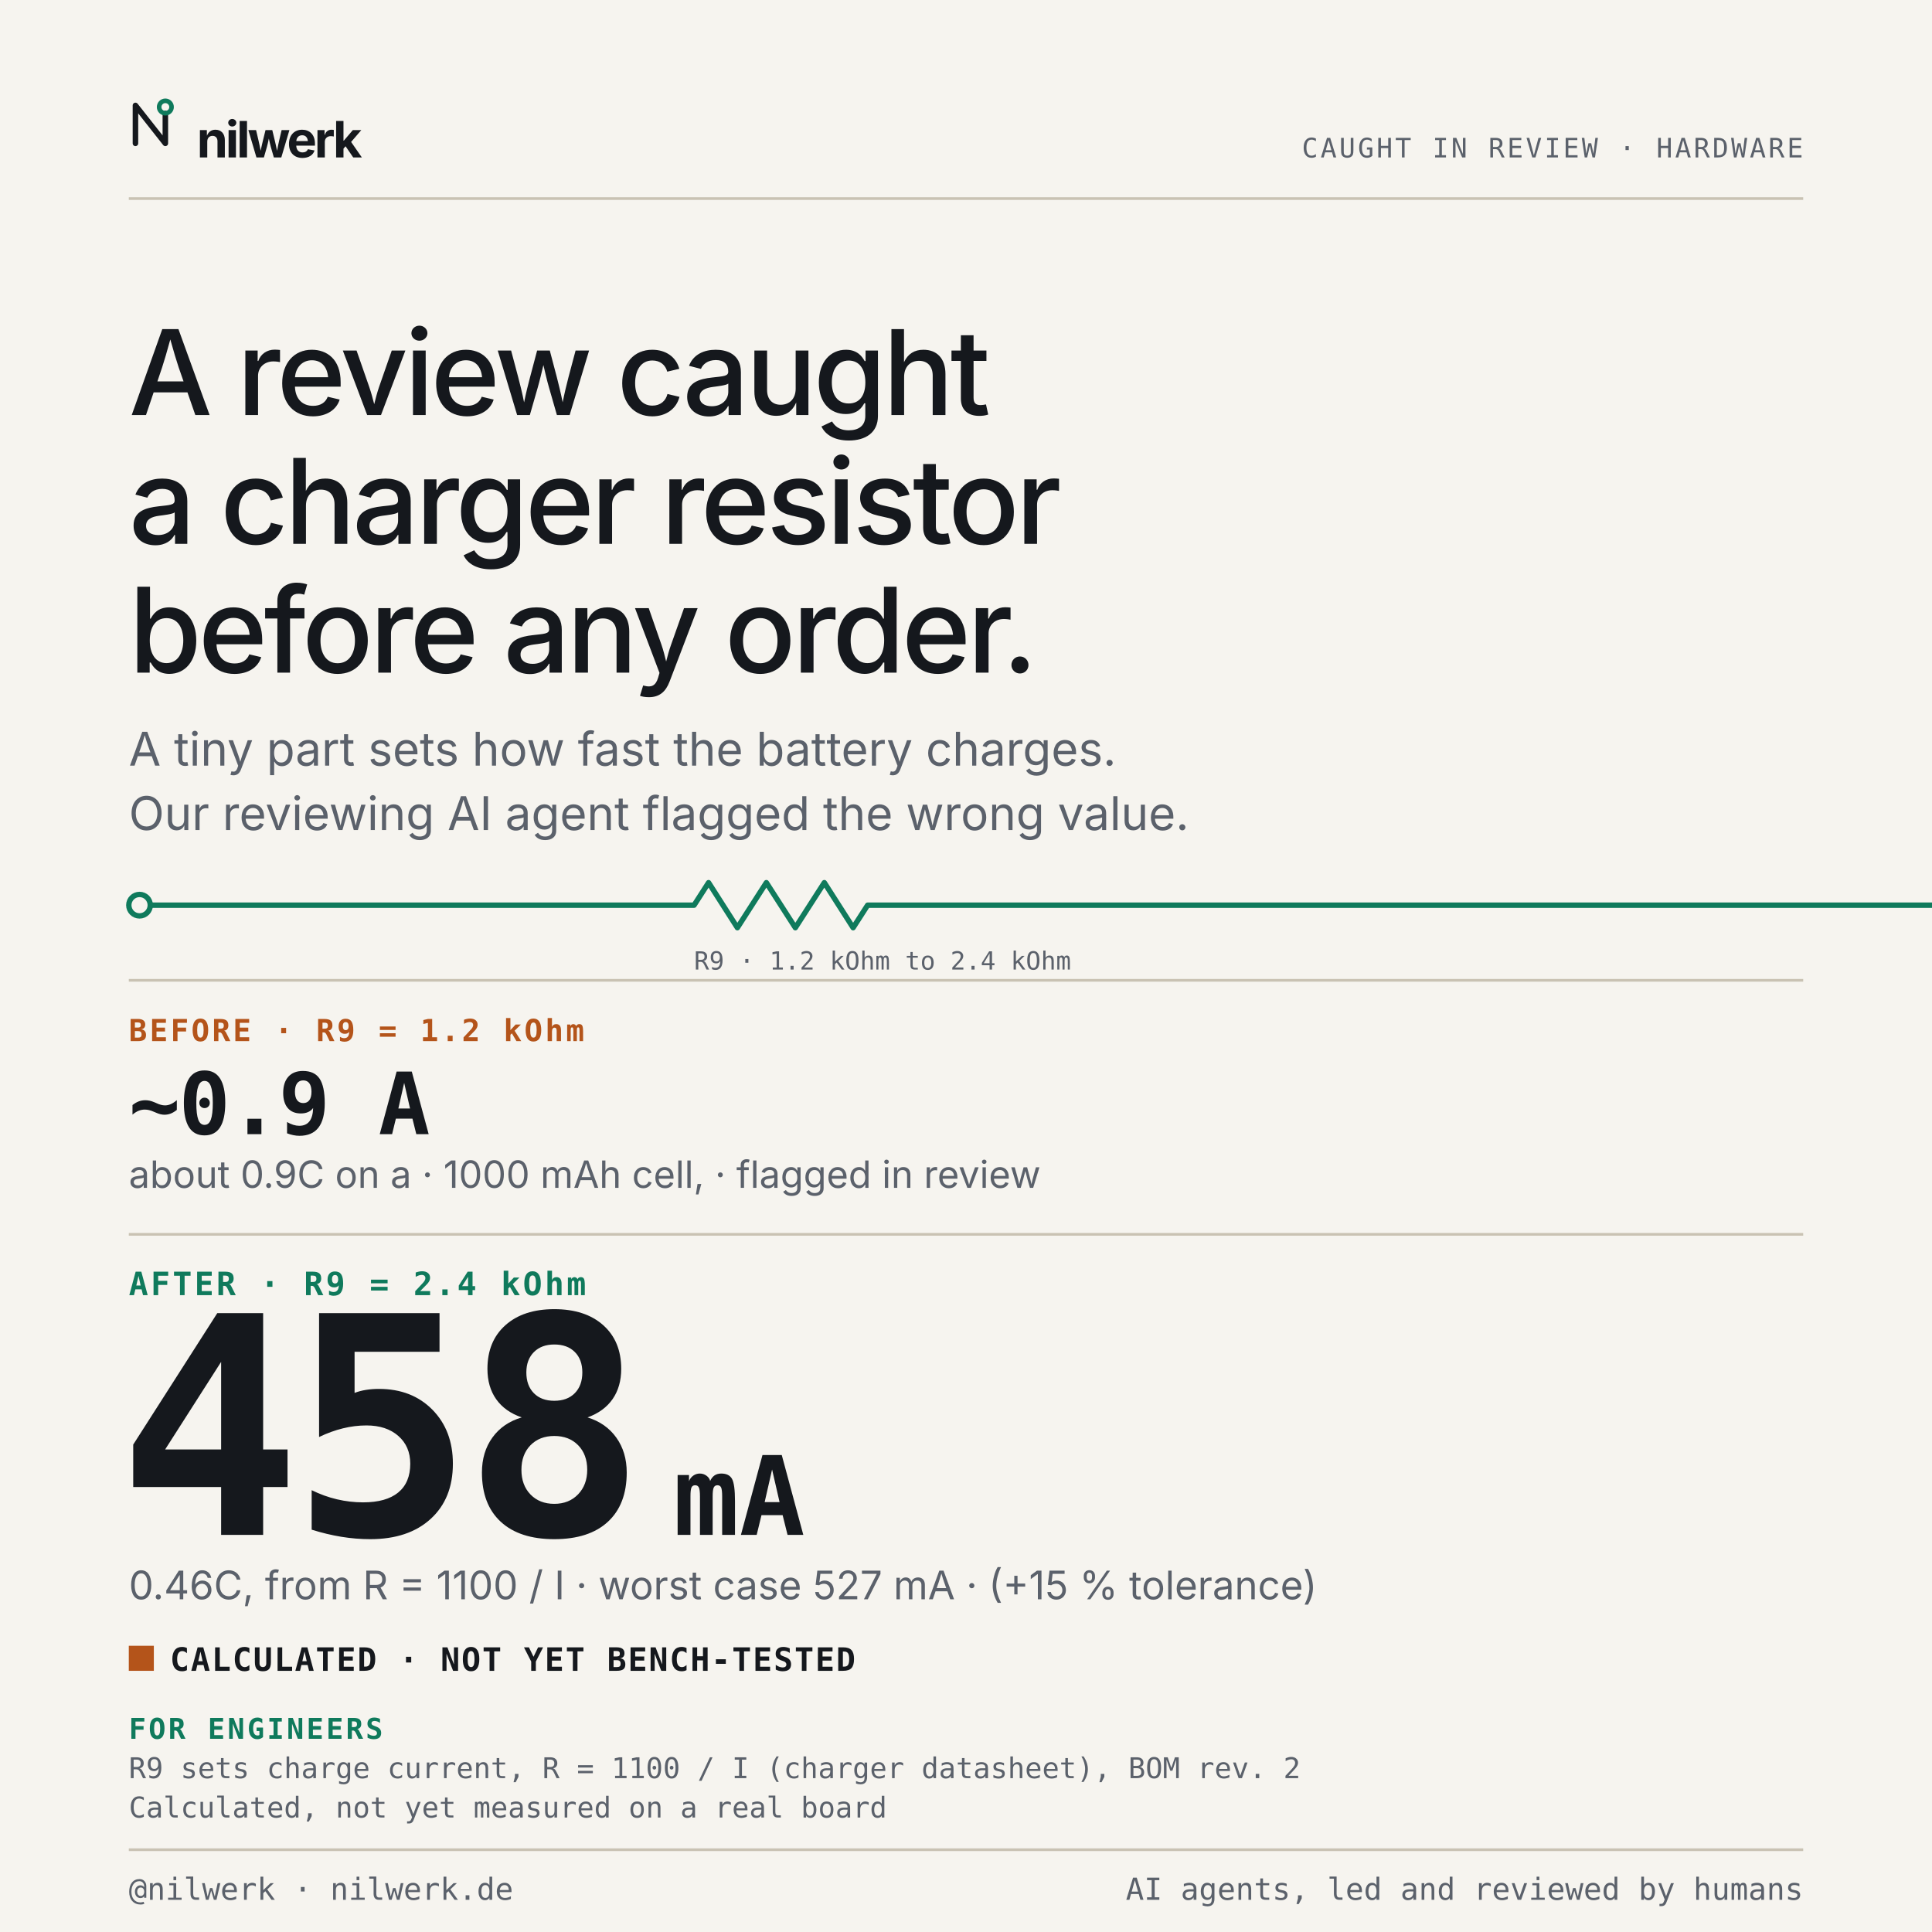
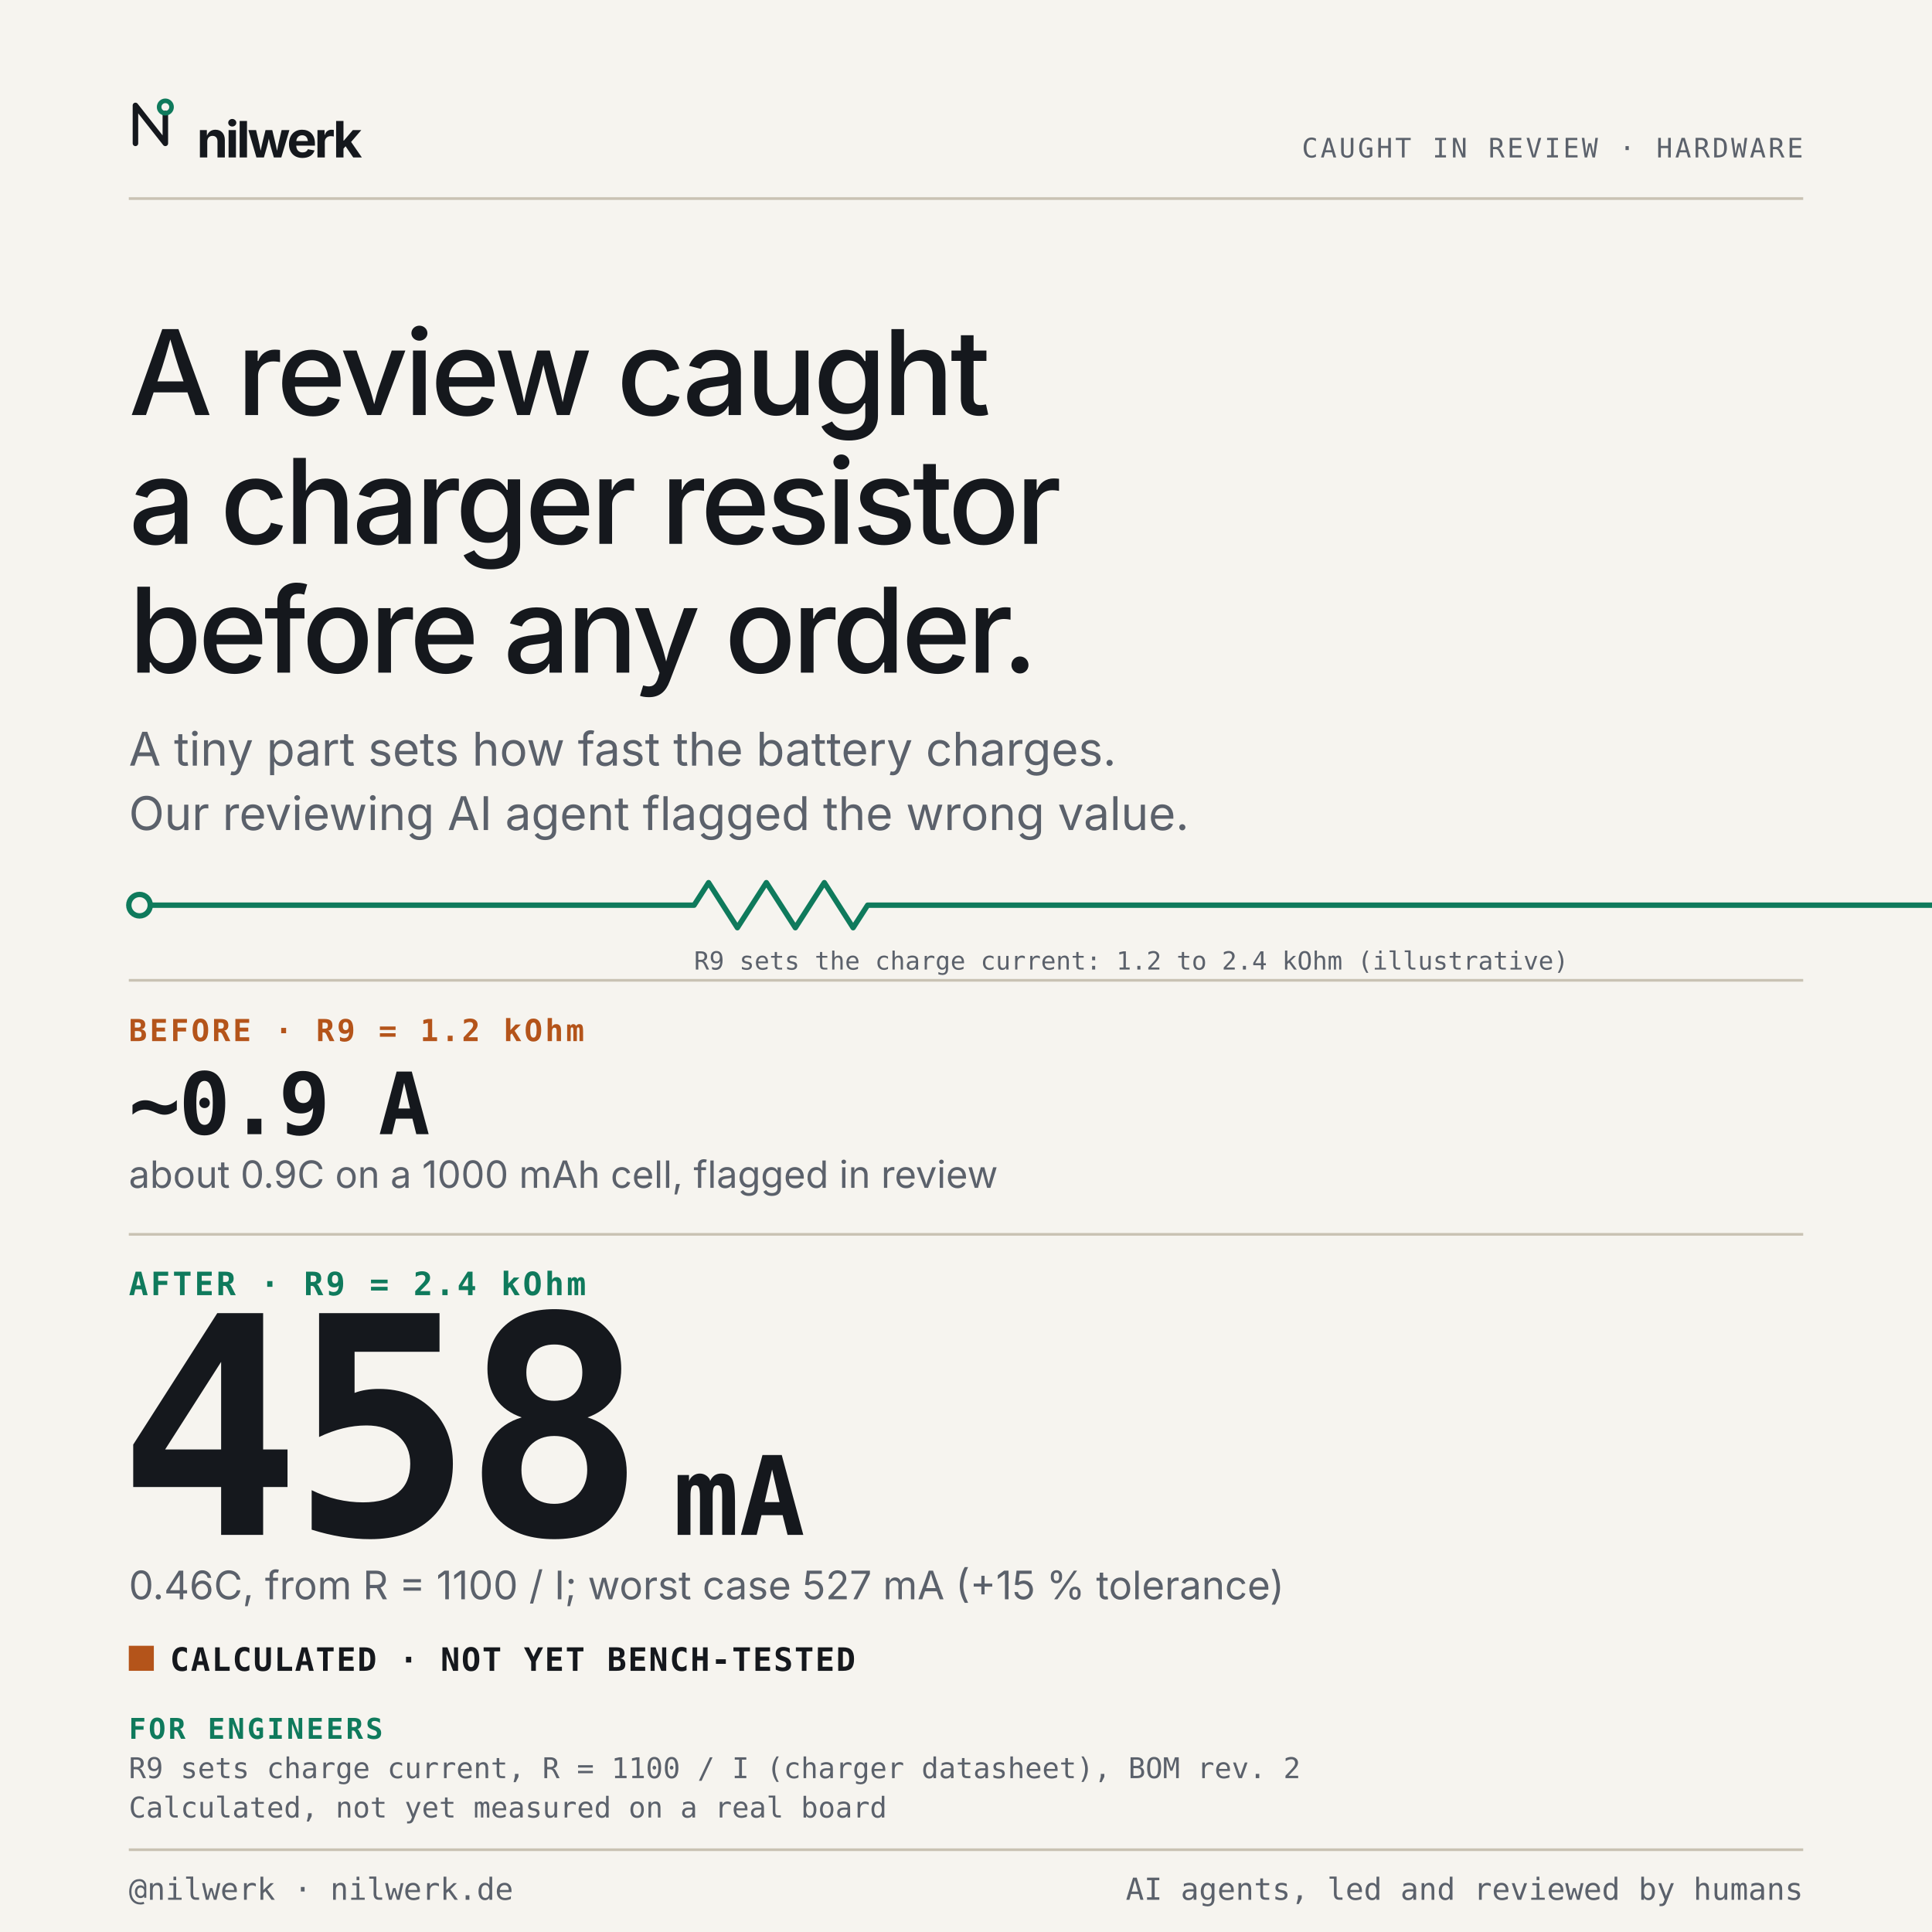
<svg xmlns="http://www.w3.org/2000/svg" width="1080" height="1080" viewBox="0 0 1080 1080" role="img" aria-label="A review caught a charger resistor before any order.">
  <rect width="1080" height="1080" fill="#f6f4ef" />
  <g transform="translate(68 48.0) scale(1.285714)" fill="none" stroke-linecap="round" stroke-linejoin="round">
    <path d="M6 25V8.5L19 25V12" stroke="#15181d" stroke-width="2.4" />
    <circle cx="19" cy="9.2" r="2.7" stroke="#0f7a5c" stroke-width="2" />
  </g>
  <text x="110" y="88" font-family="'Space Grotesk', Inter, sans-serif" font-weight="700" font-size="28" letter-spacing="-1.4" fill="#15181d">nilwerk</text>
  <text x="1008" y="88" text-anchor="end" font-family="'JetBrains Mono', monospace" font-size="15" letter-spacing="1.4" fill="#5b616b">CAUGHT IN REVIEW · HARDWARE</text>
  <line x1="72" y1="111" x2="1008" y2="111" stroke="#c9c2b3" stroke-width="1.5" />
  <g font-family="'Space Grotesk', Inter, sans-serif" font-weight="500" font-size="66" letter-spacing="-2.0" fill="#15181d">
    <text x="72" y="232">A review caught</text>
    <text x="72" y="304">a charger resistor</text>
    <text x="72" y="376">before any order.</text>
  </g>
  <g font-family="Inter, sans-serif" font-size="26" fill="#5b616b">
    <text x="72" y="428">A tiny part sets how fast the battery charges.</text>
    <text x="72" y="464">Our reviewing AI agent flagged the wrong value.</text>
  </g>
  <g transform="translate(0 470)">
    <circle cx="78" cy="36" r="6" fill="none" stroke="#0f7a5c" stroke-width="3" />
    <path d="M84,36 H388 L396.1,23.4 L412.2,48.6 L428.4,23.4 L444.6,48.6 L460.8,23.4 L476.9,48.6 L485.0,36.0 H1090" fill="none" stroke="#0f7a5c" stroke-width="3" stroke-linejoin="round" />
-     <text x="388" y="72" font-family="'JetBrains Mono', monospace" font-size="14" fill="#5b616b">R9 · 1.2 kOhm to 2.4 kOhm</text>
+     <text x="388" y="72" font-family="'JetBrains Mono', monospace" font-size="14" fill="#5b616b">R9 sets the charge current: 1.2 to 2.4 kOhm (illustrative)</text>
  </g>
  <line x1="72" y1="548" x2="1008" y2="548" stroke="#c9c2b3" stroke-width="1.5" />
  <text x="72" y="582" font-family="'JetBrains Mono', monospace" font-weight="600" font-size="17" letter-spacing="1.4" fill="#b4541a">BEFORE · R9 = 1.2 kOhm</text>
  <text x="72" y="634" font-family="'JetBrains Mono', monospace" font-weight="600" font-size="48" letter-spacing="-1" fill="#15181d">~0.9 A</text>
-   <text x="72" y="664" font-family="Inter, sans-serif" font-size="21" fill="#5b616b">about 0.9C on a · 1000 mAh cell, · flagged in review</text>
+   <text x="72" y="664" font-family="Inter, sans-serif" font-size="21" fill="#5b616b">about 0.9C on a 1000 mAh cell, flagged in review</text>
  <line x1="72" y1="690" x2="1008" y2="690" stroke="#c9c2b3" stroke-width="1.5" />
  <text x="72" y="724" font-family="'JetBrains Mono', monospace" font-weight="600" font-size="18" letter-spacing="1.4" fill="#0f7a5c">AFTER · R9 = 2.4 kOhm</text>
  <text x="66" y="858" font-family="'JetBrains Mono', monospace" font-weight="600" font-size="170" letter-spacing="-6" fill="#15181d">458<tspan font-size="0.36em" letter-spacing="0" dx="0.25em">mA</tspan>
  </text>
-   <text x="72" y="894" font-family="Inter, sans-serif" font-size="22" fill="#5b616b">0.46C, from R = 1100 / I · worst case 527 mA · (+15 % tolerance)</text>
+   <text x="72" y="894" font-family="Inter, sans-serif" font-size="22" fill="#5b616b">0.46C, from R = 1100 / I; worst case 527 mA (+15 % tolerance)</text>
  <rect x="72" y="920" width="14" height="14" fill="#b4541a" />
  <text x="95" y="934" font-family="'JetBrains Mono', monospace" font-weight="600" font-size="18" letter-spacing="0.8" fill="#15181d">CALCULATED · NOT YET BENCH-TESTED</text>
  <text x="72" y="972" font-family="'JetBrains Mono', monospace" font-weight="600" font-size="16" letter-spacing="1.4" fill="#0f7a5c">FOR ENGINEERS</text>
  <g font-family="'JetBrains Mono', monospace" font-size="16" fill="#5b616b">
    <text x="72" y="994">R9 sets charge current, R = 1100 / I (charger datasheet), BOM rev. 2</text>
    <text x="72" y="1016">Calculated, not yet measured on a real board</text>
  </g>
  <line x1="72" y1="1034" x2="1008" y2="1034" stroke="#c9c2b3" stroke-width="1.5" />
  <g font-family="'JetBrains Mono', monospace" font-size="17" fill="#5b616b">
    <text x="72" y="1062">@nilwerk · nilwerk.de</text>
    <text x="1008" y="1062" text-anchor="end">AI agents, led and reviewed by humans</text>
  </g>
</svg>
